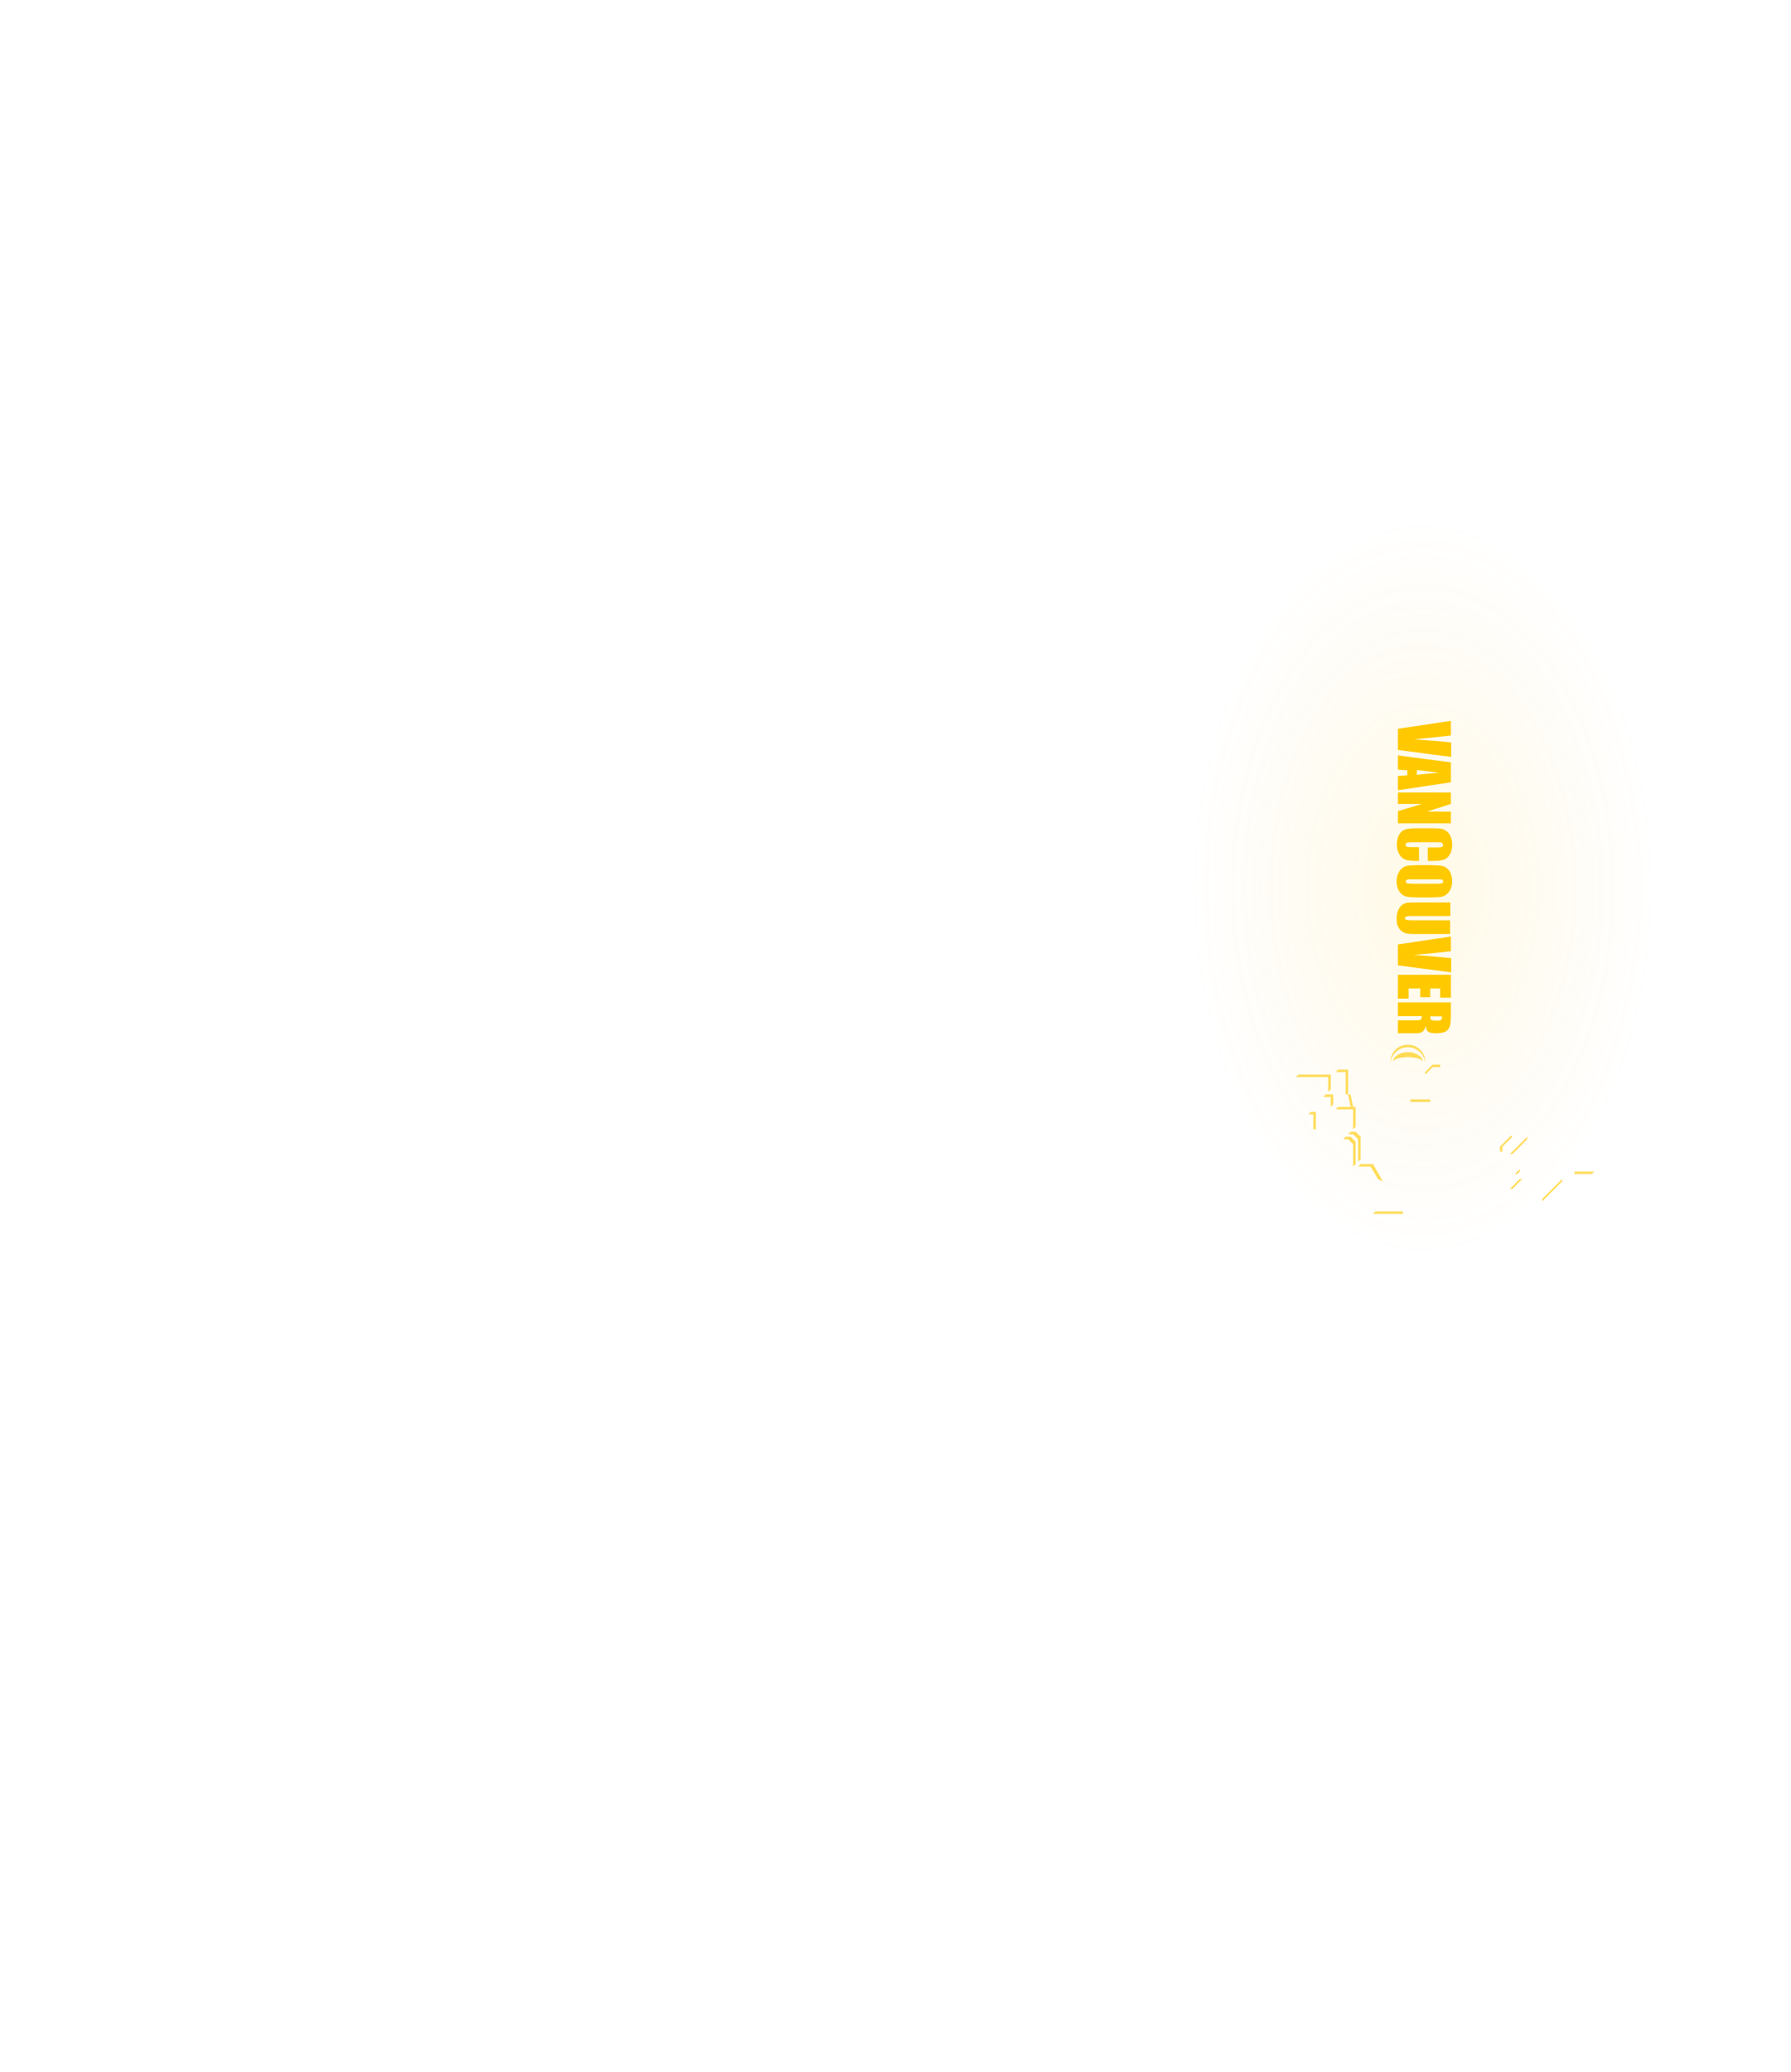
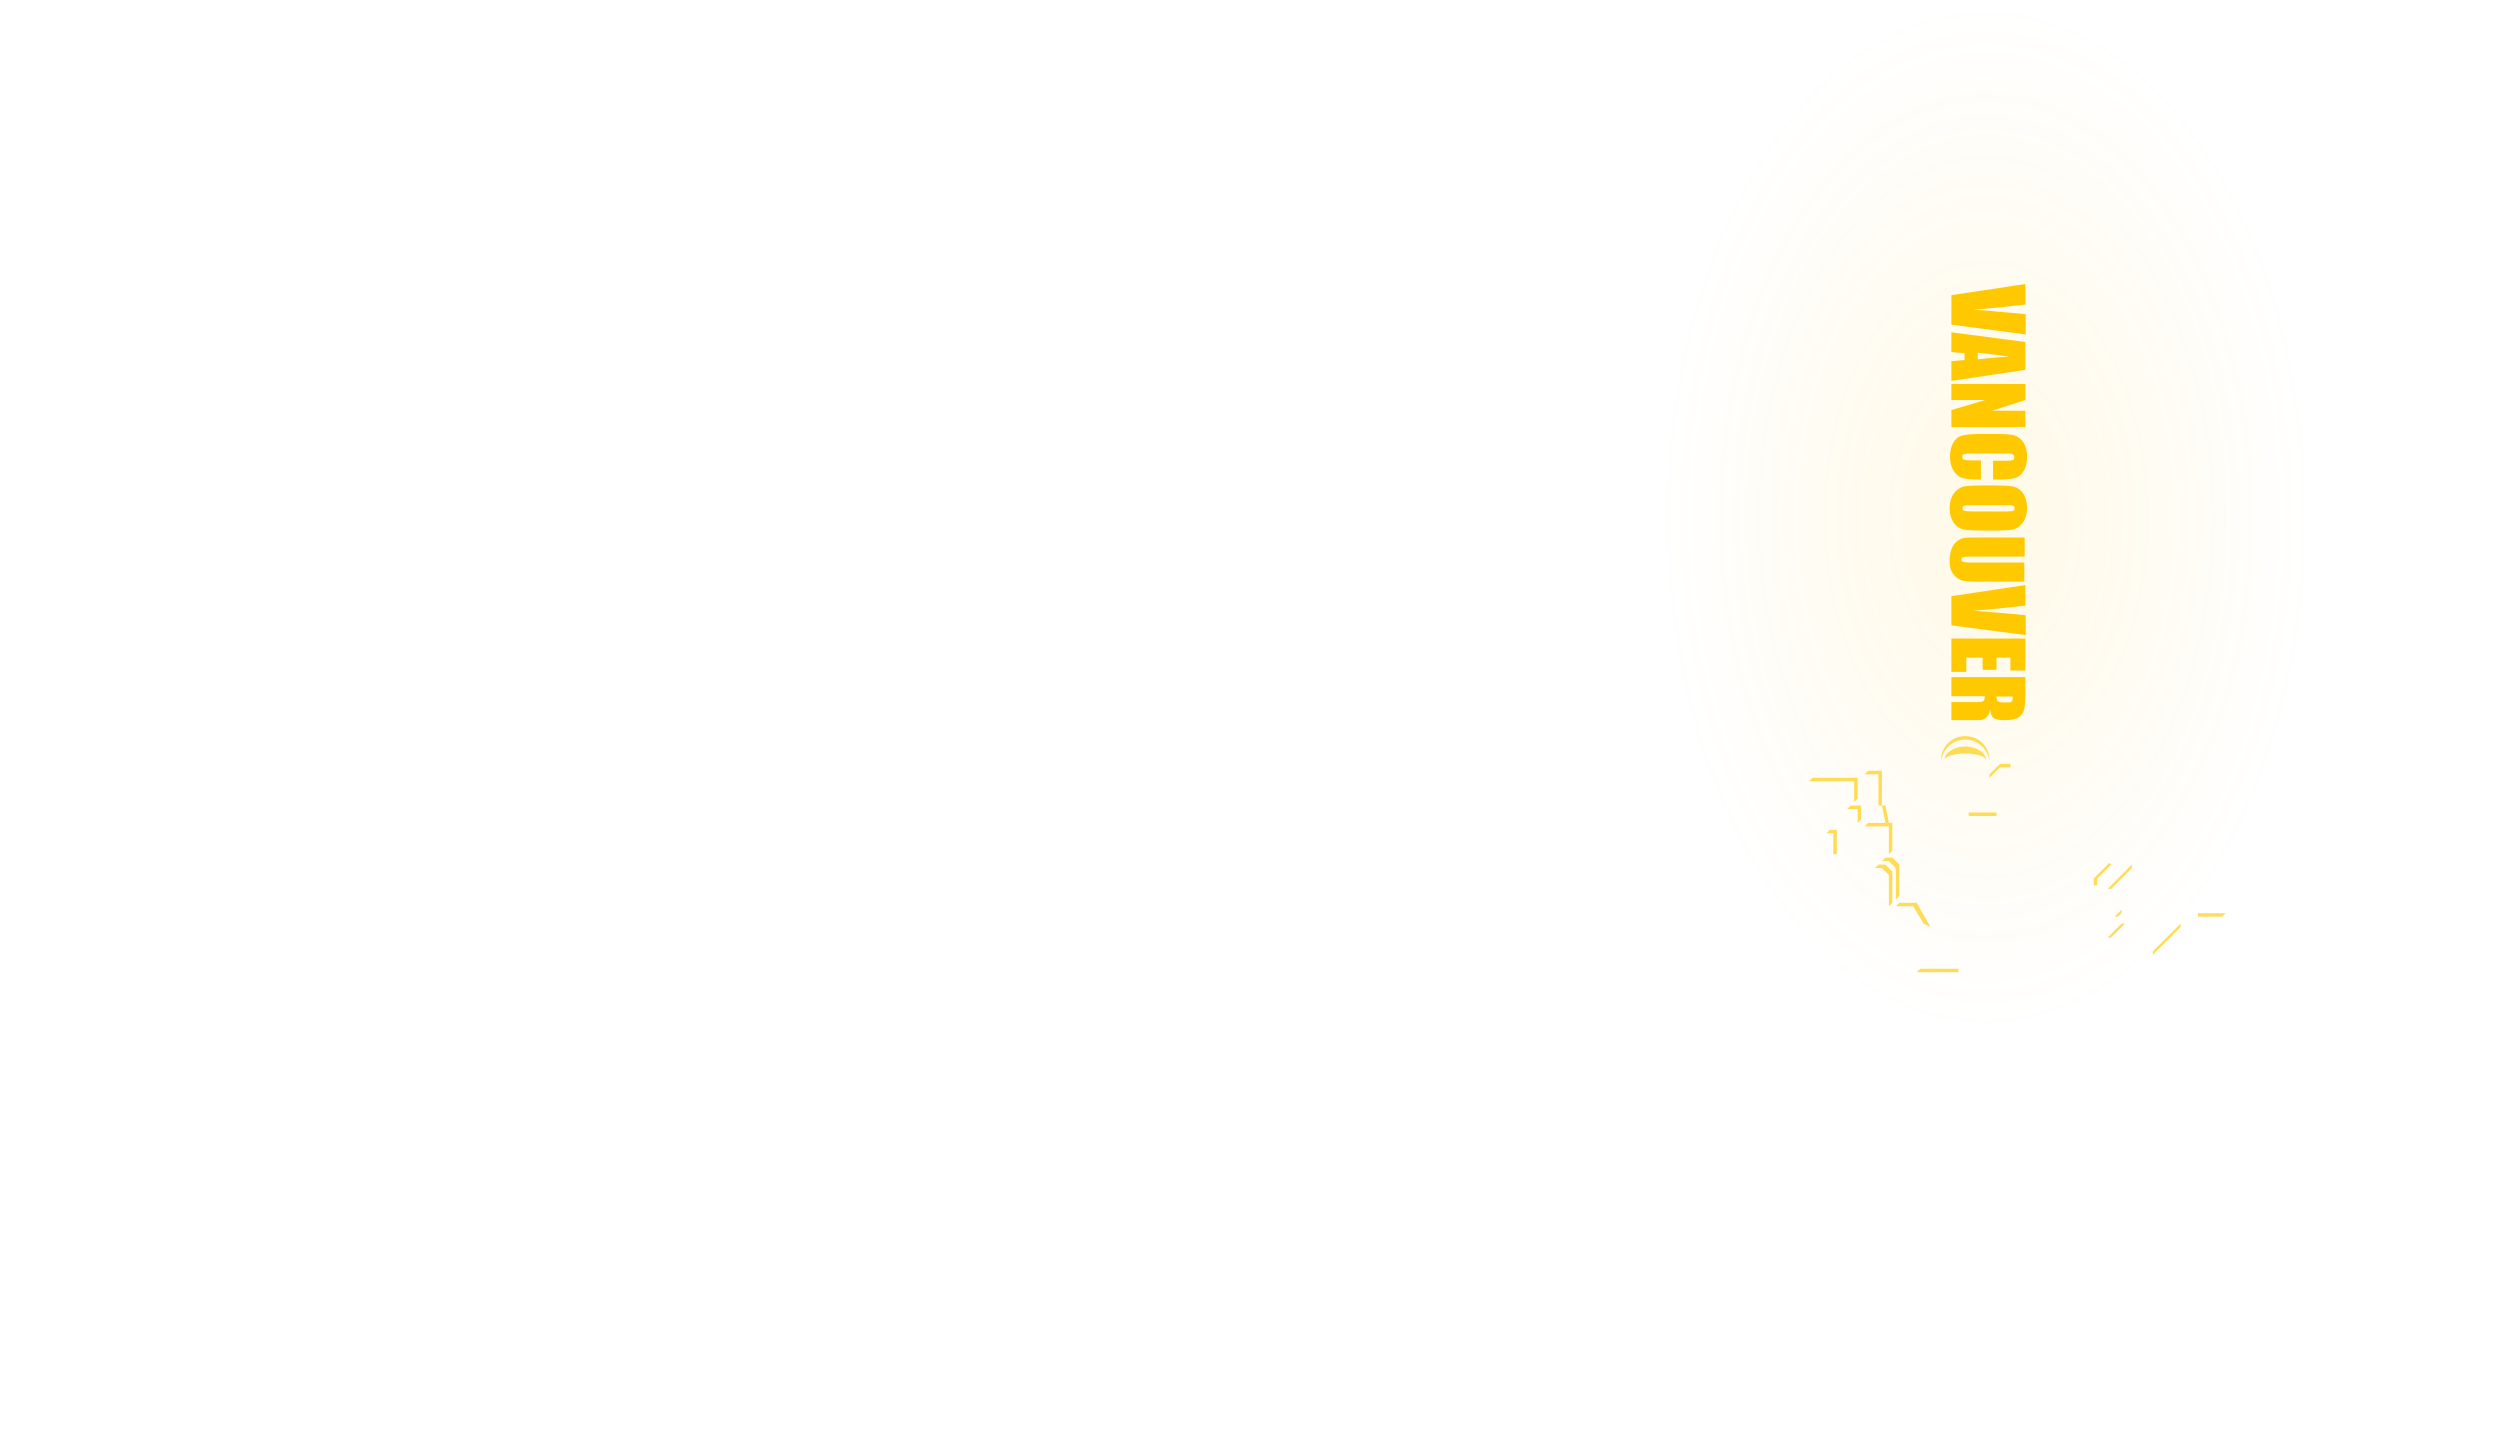
- <svg xmlns="http://www.w3.org/2000/svg" version="1.1" x="0px" y="575px" width="720px" height="833px" viewBox="0 0 720 417" style="enable-background:new 0 0 720 417;" xml:space="preserve">
+ <svg xmlns="http://www.w3.org/2000/svg" version="1.1" x="0px" y="0px" width="720px" height="417px" viewBox="0 0 720 417" style="enable-background:new 0 0 720 417;" xml:space="preserve">
  <style type="text/css">
	.st50{opacity:0.3;fill:none;stroke:#000000;stroke-miterlimit:10;}
	.st51{fill:#FFC900;}
	.st52{opacity:0.1;fill:url(#SVGID_2_);}
	.st53{opacity:0.65;}
</style>
  <g id="Vancouver_lights">
    <g id="Cracks_1_">
      <polyline class="st50" points="479,156">
        <animate id="animation1" attributeName="points" from="479,156" to="479,156" begin="indefinite" dur="1.5" repeatCount="1" fill="freeze" values="479,156;               479,156 476,161;               479,156 476,161 479,162;               479,156 476,161 479,162 479,164;               479,156 476,161 479,162 479,164 480,164;               479,156 476,161 479,162 479,164 480,164 480,169;               479,156 476,161 479,162 479,164 480,164 480,169 484,170;               479,156 476,161 479,162 479,164 480,164 480,169 484,170 484,173;               479,156 476,161 479,162 479,164 480,164 480,169 484,170 484,173 487,174;               479,156 476,161 479,162 479,164 480,164 480,169 484,170 484,173 487,174 488,179;               479,156 476,161 479,162 479,164 480,164 480,169 484,170 484,173 487,174 488,179 502,180;               479,156 476,161 479,162 479,164 480,164 480,169 484,170 484,173 487,174 488,179 502,180 502,183;               479,156 476,161 479,162 479,164 480,164 480,169 484,170 484,173 487,174 488,179 502,180 502,183 506,183;               479,156 476,161 479,162 479,164 480,164 480,169 484,170 484,173 487,174 488,179 502,180 502,183 506,183 508,189;               479,156 476,161 479,162 479,164 480,164 480,169 484,170 484,173 487,174 488,179 502,180 502,183 506,183 508,189 510,190;               479,156 476,161 479,162 479,164 480,164 480,169 484,170 484,173 487,174 488,179 502,180 502,183 506,183 508,189 510,190 509,193;               479,156 476,161 479,162 479,164 480,164 480,169 484,170 484,173 487,174 488,179 502,180 502,183 506,183 508,189 510,190 509,193 514,196;               479,156 476,161 479,162 479,164 480,164 480,169 484,170 484,173 487,174 488,179 502,180 502,183 506,183 508,189 510,190 509,193 514,196 517,201;               479,156 476,161 479,162 479,164 480,164 480,169 484,170 484,173 487,174 488,179 502,180 502,183 506,183 508,189 510,190 509,193 514,196 517,201 528,200;               479,156 476,161 479,162 479,164 480,164 480,169 484,170 484,173 487,174 488,179 502,180 502,183 506,183 508,189 510,190 509,193 514,196 517,201 528,200 529,203;               479,156 476,161 479,162 479,164 480,164 480,169 484,170 484,173 487,174 488,179 502,180 502,183 506,183 508,189 510,190 509,193 514,196 517,201 528,200 529,203 535,202;               479,156 476,161 479,162 479,164 480,164 480,169 484,170 484,173 487,174 488,179 502,180 502,183 506,183 508,189 510,190 509,193 514,196 517,201 528,200 529,203 535,202 536,204;               479,156 476,161 479,162 479,164 480,164 480,169 484,170 484,173 487,174 488,179 502,180 502,183 506,183 508,189 510,190 509,193 514,196 517,201 528,200 529,203 535,202 536,204 538,204;               479,156 476,161 479,162 479,164 480,164 480,169 484,170 484,173 487,174 488,179 502,180 502,183 506,183 508,189 510,190 509,193 514,196 517,201 528,200 529,203 535,202 536,204 538,204 539,208;               479,156 476,161 479,162 479,164 480,164 480,169 484,170 484,173 487,174 488,179 502,180 502,183 506,183 508,189 510,190 509,193 514,196 517,201 528,200 529,203 535,202 536,204 538,204 539,208 536,213;               479,156 476,161 479,162 479,164 480,164 480,169 484,170 484,173 487,174 488,179 502,180 502,183 506,183 508,189 510,190 509,193 514,196 517,201 528,200 529,203 535,202 536,204 538,204 539,208 536,213 540,217" />
      </polyline>
      <polyline class="st50" points="596,388">
        <animate id="animation2" attributeName="points" from="596,388" to="596,388" begin="indefinite" dur="0.8" repeatCount="1" fill="freeze" values="596,388;                 596,388 594,381;                 596,388 594,381 601,371;                 596,388 594,381 601,371 599,367;                 596,388 594,381 601,371 599,367 607,348;                 596,388 594,381 601,371 599,367 607,348 602,346;                 596,388 594,381 601,371 599,367 607,348 602,346 604,339;                 596,388 594,381 601,371 599,367 607,348 602,346 604,339 597,331;                 596,388 594,381 601,371 599,367 607,348 602,346 604,339 597,331 600,324;                 596,388 594,381 601,371 599,367 607,348 602,346 604,339 597,331 600,324 594,323;                 596,388 594,381 601,371 599,367 607,348 602,346 604,339 597,331 600,324 594,323 594,317;                 596,388 594,381 601,371 599,367 607,348 602,346 604,339 597,331 600,324 594,323 594,317 588,316;                 596,388 594,381 601,371 599,367 607,348 602,346 604,339 597,331 600,324 594,323 594,317 588,316 590,312;                 596,388 594,381 601,371 599,367 607,348 602,346 604,339 597,331 600,324 594,323 594,317 588,316 590,312 588,304" />
      </polyline>
      <polyline class="st50" points="667,416">
        <animate id="animation3" attributeName="points" from="667,416" to="667,416" begin="indefinite" dur="1.5" repeatCount="1" fill="freeze" values="667,416;                 667,416 670,408;                 667,416 670,408 663,402;                 667,416 670,408 663,402 679,378;                 667,416 670,408 663,402 679,378 673,368;                 667,416 670,408 663,402 679,378 673,368 674,364;                 667,416 670,408 663,402 679,378 673,368 674,364 672,359;                 667,416 670,408 663,402 679,378 673,368 674,364 672,359 674,355;                 667,416 670,408 663,402 679,378 673,368 674,364 672,359 674,355 660,347;                 667,416 670,408 663,402 679,378 673,368 674,364 672,359 674,355 660,347 662,342;                 667,416 670,408 663,402 679,378 673,368 674,364 672,359 674,355 660,347 662,342 645,335;                 667,416 670,408 663,402 679,378 673,368 674,364 672,359 674,355 660,347 662,342 645,335 643,328;                 667,416 670,408 663,402 679,378 673,368 674,364 672,359 674,355 660,347 662,342 645,335 643,328 632,327" />
      </polyline>
    </g>
    <g id="Lights_1_" opacity="1">
      <g>
        <path class="st51" d="M583.3,96.3L562,93.5V85l21.3-3.2v5.9c-5.9,0.7-10.9,1.2-14.9,1.5c4.1,0.3,7.8,0.6,11,0.9l4,0.4V96.3z" />
        <path class="st51" d="M583.3,106.5l-21.3,3.2V104l3.8-0.3v-2l-3.8-0.3v-5.7l21.3,2.8V106.5z M569.6,103.5c2.4-0.3,5.4-0.6,9-0.8     c-4.1-0.6-7.1-0.9-9-1.1V103.5z" />
        <path class="st51" d="M583.3,123H562v-4.9l9.7-2.9H562v-4.6h21.3v4.6l-9.6,3.1h9.6V123z" />
        <path class="st51" d="M574,138.2v-5.5h3.7c1.1,0,1.8-0.1,2-0.2c0.3-0.1,0.4-0.4,0.4-0.8c0-0.5-0.2-0.7-0.5-0.9s-1-0.2-2.1-0.2     h-9.9c-1,0-1.7,0.1-2,0.2s-0.5,0.4-0.5,0.8c0,0.4,0.2,0.7,0.5,0.8c0.3,0.1,1.1,0.2,2.2,0.2h2.7v5.5h-0.8c-2.2,0-3.8-0.2-4.7-0.5     c-0.9-0.3-1.7-1-2.4-2.1c-0.7-1.1-1-2.4-1-3.9c0-1.6,0.3-3,0.9-4c0.6-1.1,1.4-1.8,2.4-2.1c1-0.3,2.6-0.5,4.7-0.5h6.2     c1.5,0,2.7,0.1,3.5,0.2c0.8,0.1,1.5,0.4,2.2,0.9c0.7,0.5,1.3,1.2,1.7,2.2c0.4,0.9,0.6,2,0.6,3.2c0,1.6-0.3,3-0.9,4     s-1.4,1.8-2.4,2.1c-0.9,0.3-2.4,0.5-4.4,0.5H574z" />
        <path class="st51" d="M570.8,152.8c-2.1,0-3.7-0.1-4.6-0.2c-0.9-0.1-1.7-0.4-2.4-0.9c-0.7-0.5-1.3-1.3-1.7-2.2     c-0.4-0.9-0.6-2-0.6-3.2c0-1.1,0.2-2.2,0.6-3.1c0.4-0.9,0.9-1.6,1.7-2.2c0.7-0.6,1.6-0.9,2.4-1s2.4-0.2,4.6-0.2h3.7     c2.1,0,3.7,0.1,4.6,0.2c0.9,0.1,1.7,0.4,2.4,0.9c0.7,0.5,1.3,1.2,1.7,2.2s0.6,2,0.6,3.2c0,1.1-0.2,2.2-0.6,3.1     c-0.4,0.9-0.9,1.6-1.7,2.2c-0.7,0.6-1.6,0.9-2.4,1s-2.4,0.2-4.6,0.2H570.8z M577.9,147.3c1,0,1.6-0.1,1.9-0.2     c0.3-0.1,0.4-0.3,0.4-0.7c0-0.3-0.1-0.5-0.3-0.7c-0.2-0.2-0.9-0.2-2-0.2h-10c-1.2,0-2,0-2.3,0.2c-0.3,0.1-0.4,0.3-0.4,0.7     c0,0.4,0.2,0.6,0.5,0.7s1.1,0.2,2.4,0.2H577.9z" />
        <path class="st51" d="M583.3,167.5h-14.3c-1.6,0-2.8-0.1-3.4-0.2c-0.7-0.1-1.3-0.4-2-0.9s-1.2-1.2-1.6-2c-0.4-0.8-0.5-1.8-0.5-3     c0-1.3,0.2-2.4,0.6-3.4c0.4-1,1-1.7,1.6-2.2c0.7-0.5,1.4-0.8,2.1-0.9c0.8-0.1,2.3-0.1,4.7-0.1h12.6v5.5h-16     c-0.9,0-1.5,0.1-1.8,0.2c-0.3,0.1-0.4,0.3-0.4,0.6c0,0.4,0.1,0.6,0.4,0.7c0.3,0.1,1,0.2,2,0.2h15.7V167.5z" />
        <path class="st51" d="M583.3,182.9l-21.3-2.8v-8.4l21.3-3.2v5.9c-5.9,0.7-10.9,1.2-14.9,1.5c4.1,0.3,7.8,0.6,11,0.9l4,0.4V182.9z     " />
        <path class="st51" d="M583.3,183.8v9.3h-4.3v-3.7h-4v3.5H571v-3.5h-4.7v4.1H562v-9.6H583.3z" />
        <path class="st51" d="M583.3,195v3.9c0,2.6-0.1,4.4-0.3,5.3c-0.2,0.9-0.7,1.7-1.5,2.3c-0.8,0.6-2.2,0.9-4,0.9     c-1.7,0-2.8-0.2-3.3-0.6c-0.6-0.4-0.9-1.2-1-2.4c-0.3,1.1-0.6,1.8-1.1,2.2s-0.9,0.6-1.3,0.7c-0.4,0.1-1.4,0.1-3.2,0.1H562v-5.2     h7.1c1.1,0,1.9-0.1,2.1-0.3c0.3-0.2,0.4-0.7,0.4-1.4H562V195H583.3z M579.7,200.6h-4.7c0,0.6,0.1,1.1,0.3,1.3     c0.2,0.2,0.7,0.4,1.7,0.4h1.2c0.7,0,1.1-0.1,1.3-0.4C579.6,201.7,579.7,201.2,579.7,200.6z" />
      </g>
      <radialGradient id="SVGID_2_" cx="572" cy="204" r="94" gradientTransform="matrix(1 0 0 1.5851 0 -174.3617)" gradientUnits="userSpaceOnUse">
        <stop offset="0" style="stop-color:#FFC900" />
        <stop offset="1" style="stop-color:#FFAF00;stop-opacity:0" />
      </radialGradient>
      <ellipse class="st52" cx="572" cy="149" rx="94" ry="149" />
      <g class="st53">
        <path class="st51" d="M566,213c3.7,0,6.7,2.9,7,6.5c0-0.2,0-0.3,0-0.5c0-3.9-3.1-7-7-7s-7,3.1-7,7c0,0.2,0,0.3,0,0.5     C559.3,215.9,562.3,213,566,213z" />
        <g>
          <g>
            <path class="st51" d="M566,217c3.3,0,6,0.9,6,2c0-2.2-2.7-4-6-4s-6,1.8-6,4C560,217.9,562.7,217,566,217z" />
          </g>
        </g>
        <polygon class="st51" points="521,225 522,224 535,224 535,230 534,231 534,225    " />
        <polygon class="st51" points="533,232 532,233 535,233 535,237 536,236 536,232    " />
        <polygon class="st51" points="537,223 538,222 542,222 542,232 541,232 541,223    " />
        <polygon class="st51" points="544,237 543,232 542,232 543,237    " />
        <polygon class="st51" points="537,238 538,237 545,237 545,245 544,246 544,238    " />
        <polygon class="st51" points="542,248 543,247 545,247 547,249 547,258 546,259 546,250 544,248    " />
        <polygon class="st51" points="541,249 543,249 545,251 545,260 544,261 544,252 542,250 540,250    " />
        <polygon class="st51" points="547,260 546,261 551,261 554,266 556,267 552,260    " />
        <polygon class="st51" points="526,240 527,239 529,239 529,246 528,246 528,240    " />
        <polygon class="st51" points="553,279 552,280 564,280 564,279    " />
        <polygon class="st51" points="573,224 576,221 579,221 579,220 576,220 573,223    " />
        <rect x="567" y="234" class="st51" width="8" height="1" />
        <polygon class="st51" points="604,255 604,253 608,249 607.5,248.5 603,253 603,255    " />
        <polygon class="st51" points="607,256 614,249 614,250 608,256    " />
        <polygon class="st51" points="609,264 611,262 611,263 610,264    " />
        <polygon class="st51" points="607,270 608,270 612,266 611,266    " />
        <polygon class="st51" points="620,275 628,267 628,266 620,274    " />
        <polygon class="st51" points="633,263 633,264 640,264 641,263    " />
      </g>
      <animate id="animation4" attributeName="opacity" from="1" to="1" begin="indefinite" dur="1.5" repeatCount="1" fill="freeze" values="1;0.5;1;1;1;0.5;1;0;1;0.5;1;0.5;1;0;1;0;1;0.5;1;0.5;1;1;0;0;0;0" />
    </g>
  </g>
</svg>
